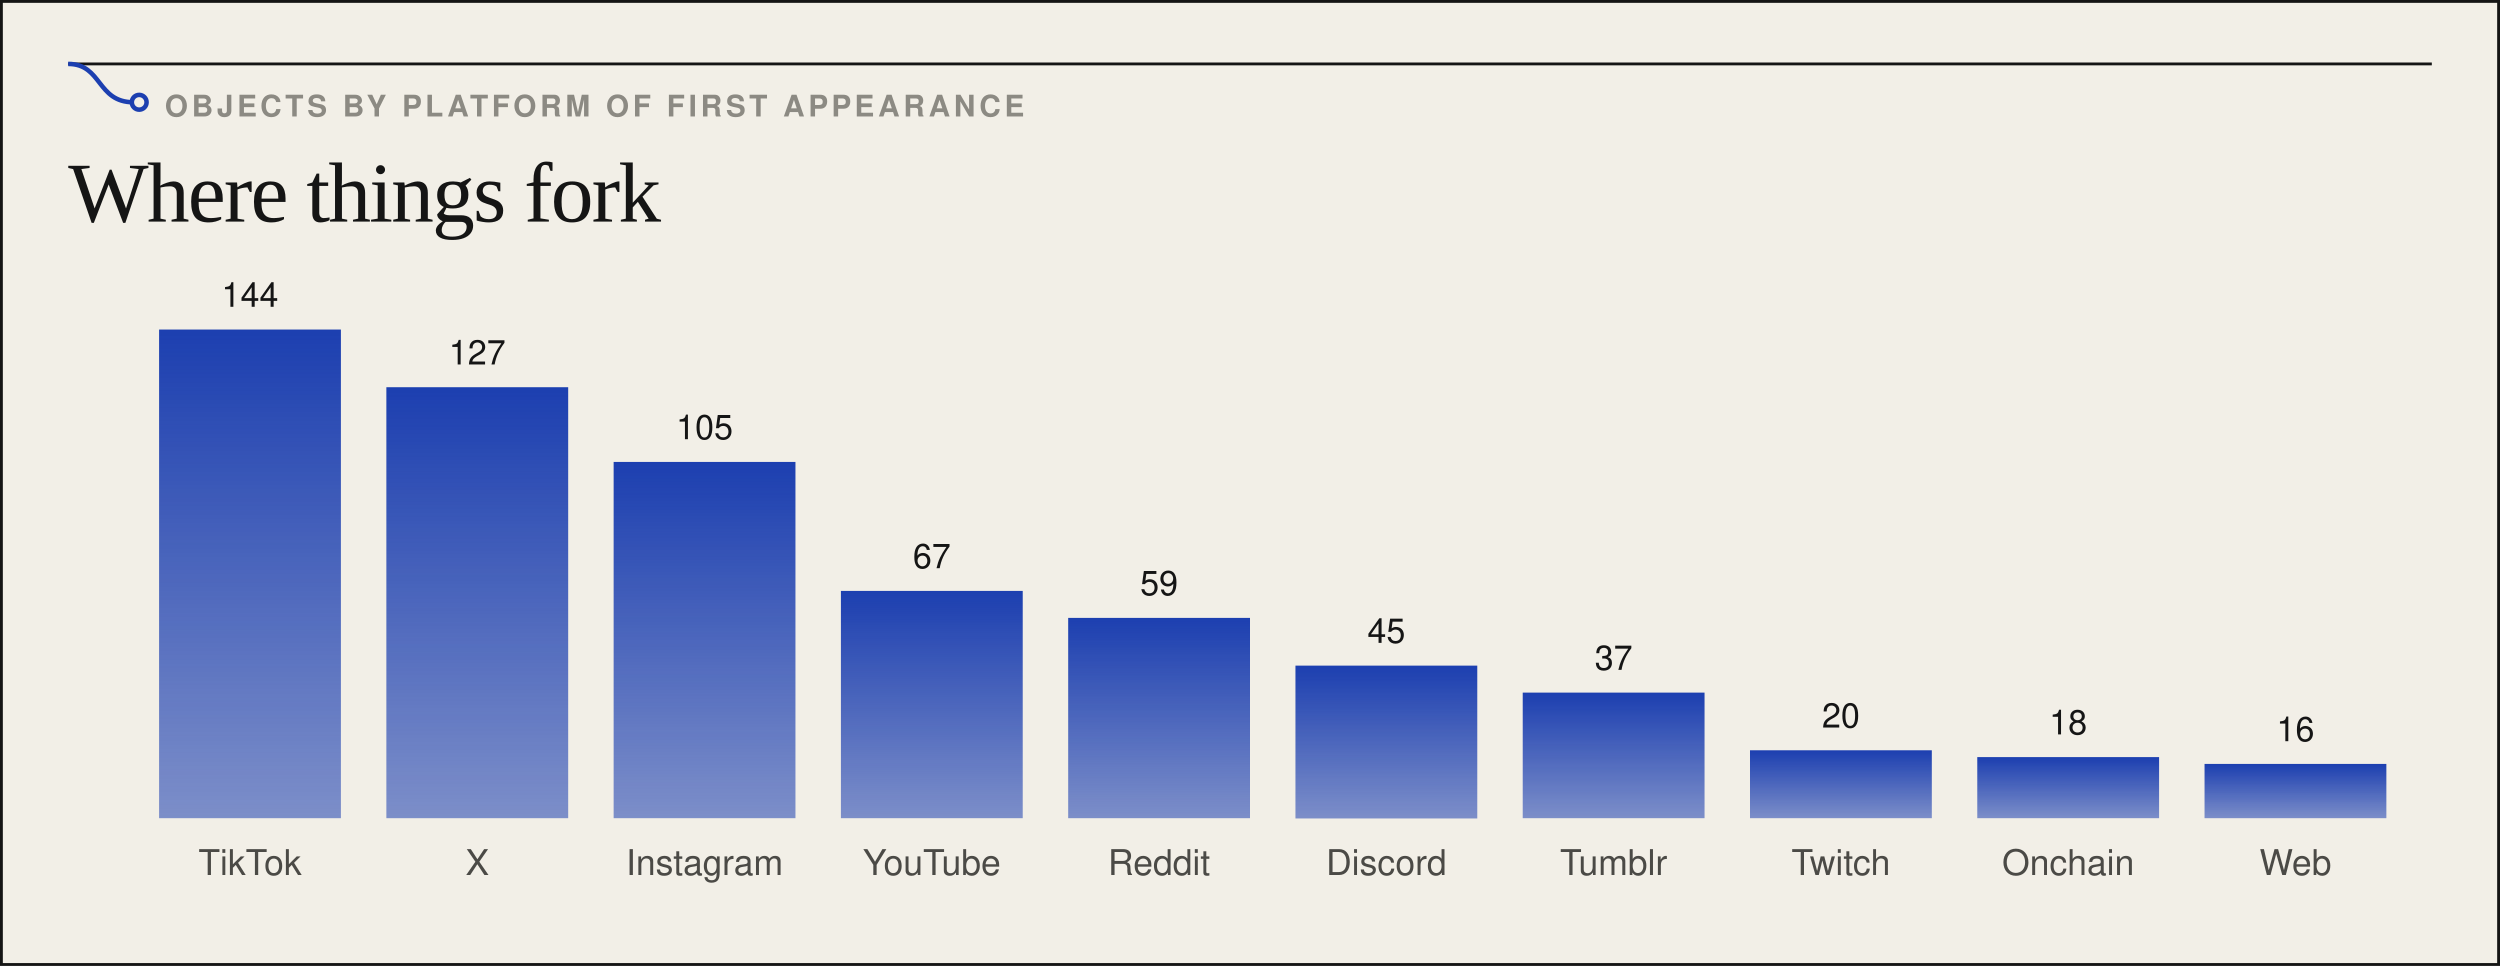
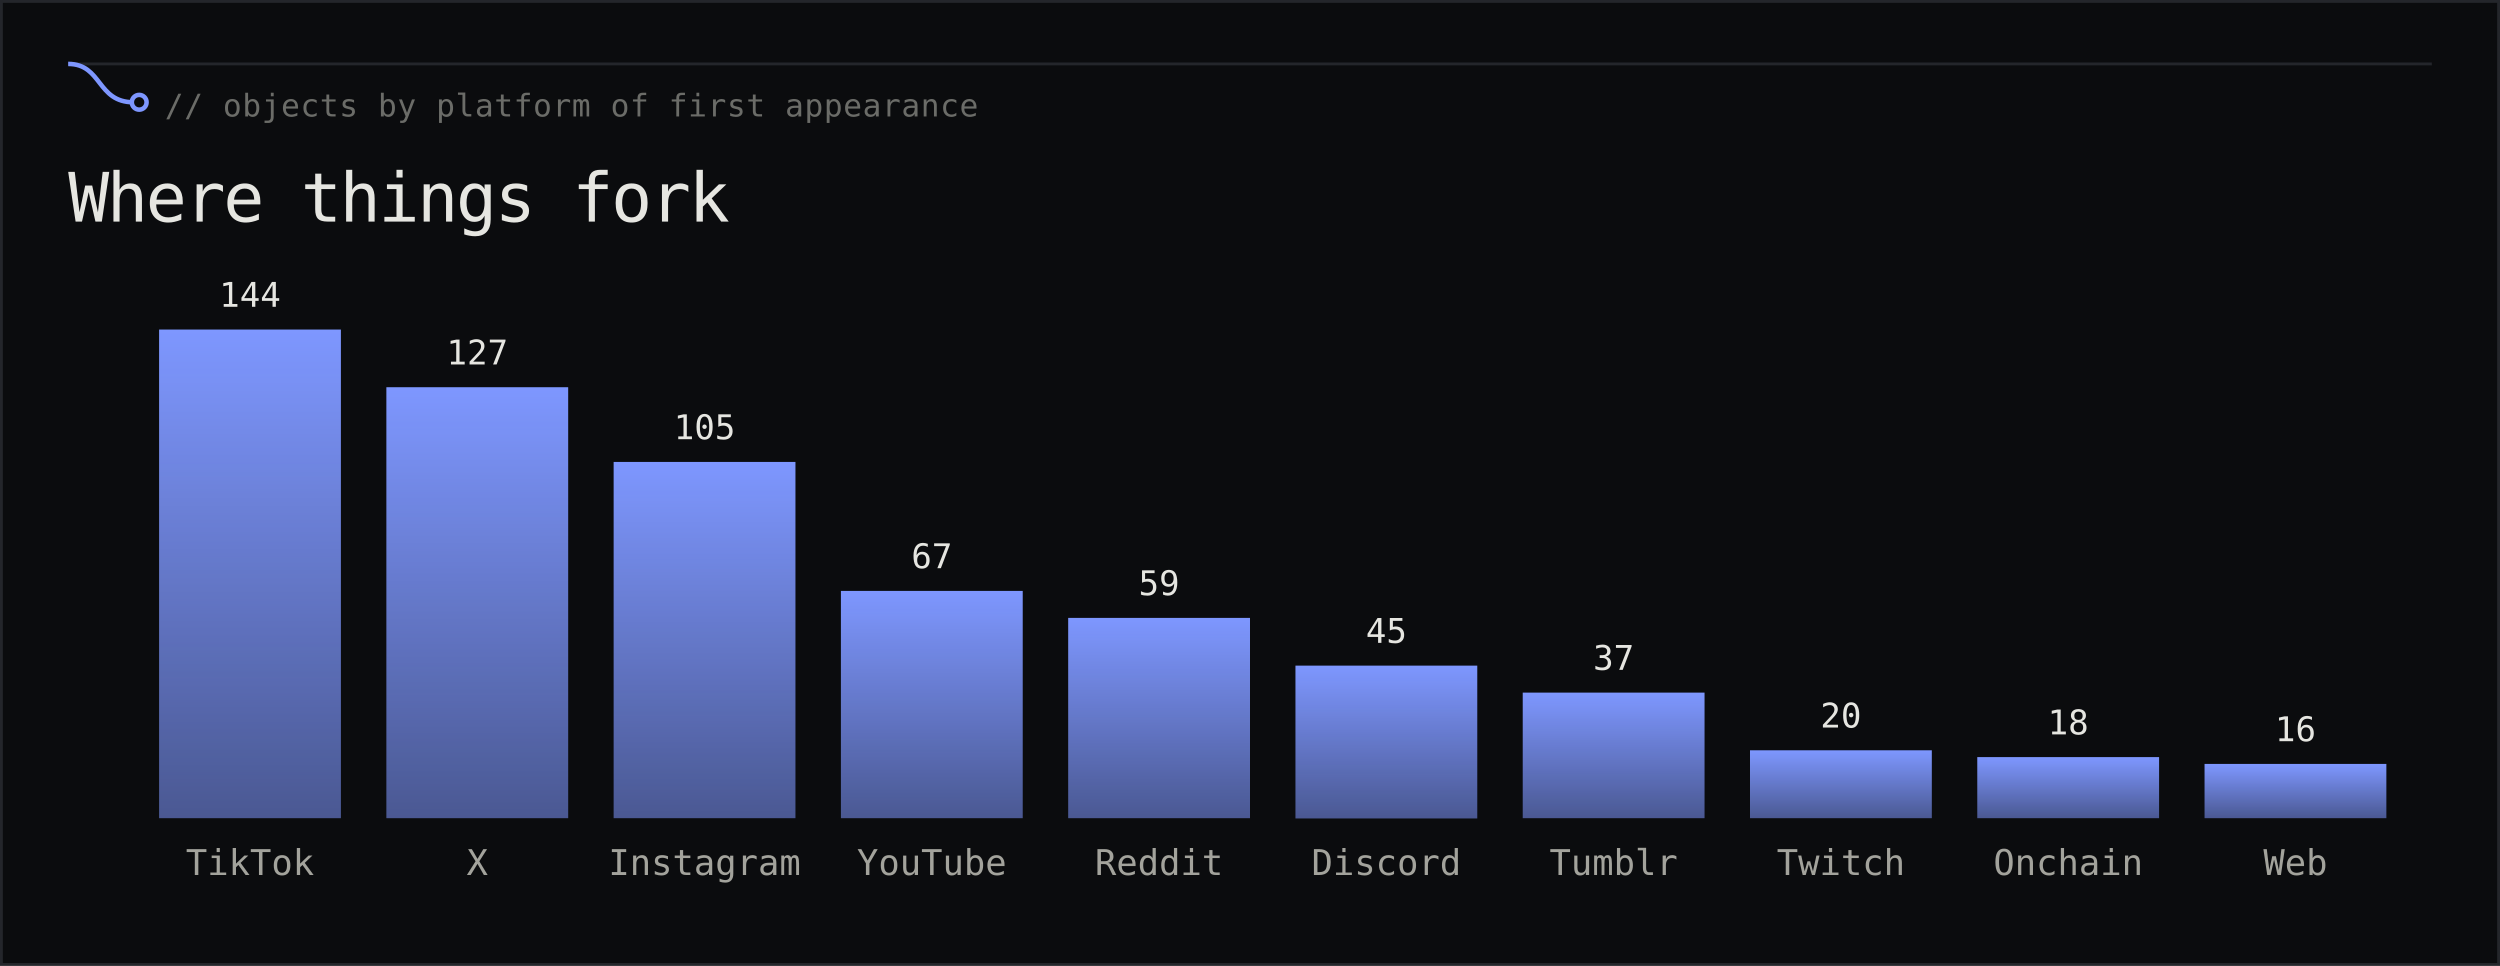
<svg xmlns="http://www.w3.org/2000/svg" width="880" height="340" viewBox="0 0 880 340" role="img" aria-label="Where things fork">
-   <rect x=".5" y=".5" width="879" height="339" fill="#F2EFE7" stroke="#151515" />
-   <path d="M24 22.5H856" stroke="#151515" stroke-width="1" />
-   <path d="M24 22.5C36 22.5 34 36 47 36" fill="none" stroke="#1C3FB0" stroke-width="1.6" />
-   <circle cx="49" cy="36" r="2.6" fill="#F2EFE7" stroke="#1C3FB0" stroke-width="1.6" />
-   <text x="58" y="41" fill="#8C8A83" font-family="'Helvetica Neue', Helvetica, Arial, sans-serif" font-size="10.5" font-weight="700" letter-spacing="1.3">OBJECTS BY PLATFORM OF FIRST APPEARANCE</text>
-   <text x="24" y="78" fill="#151515" font-family="Georgia, 'Times New Roman', serif" font-size="30" letter-spacing="-.6">Where things fork</text>
+   <rect x=".5" y=".5" width="879" height="339" fill="#0B0C0E" stroke="#24262B" />
+   <path d="M24 22.5H856" stroke="#24262B" stroke-width="1" />
+   <path d="M24 22.5C36 22.5 34 36 47 36" fill="none" stroke="#7E97FF" stroke-width="1.6" />
+   <circle cx="49" cy="36" r="2.6" fill="#0B0C0E" stroke="#7E97FF" stroke-width="1.6" />
+   <text x="58" y="41" fill="#6B6C68" font-family="'JetBrains Mono', ui-monospace, SFMono-Regular, Menlo, Consolas, monospace" font-size="11" letter-spacing=".2">// objects by platform of first appearance</text>
+   <text x="24" y="78" fill="#E6E6E1" font-family="'JetBrains Mono', ui-monospace, SFMono-Regular, Menlo, Consolas, monospace" font-size="24" font-weight="500" letter-spacing="-.8">Where things fork</text>
  <defs>
    <linearGradient id="pg" x1="0" y1="0" x2="0" y2="1">
-       <stop offset="0" stop-color="#1C3FB0" />
-       <stop offset="1" stop-color="#1C3FB0" stop-opacity=".55" />
+       <stop offset="0" stop-color="#7E97FF" />
+       <stop offset="1" stop-color="#7E97FF" stop-opacity=".55" />
    </linearGradient>
  </defs>
  <rect x="56.0" y="116.0" width="64.0" height="172.0" fill="url(#pg)" />
-   <text x="88.0" y="108.0" fill="#151515" font-family="'Helvetica Neue', Helvetica, Arial, sans-serif" font-size="12" text-anchor="middle">144</text>
-   <text x="88.0" y="308" fill="#4B4A46" font-family="'Helvetica Neue', Helvetica, Arial, sans-serif" font-size="12.5" text-anchor="middle">TikTok</text>
+   <text x="88.0" y="108.0" fill="#E6E6E1" font-family="'JetBrains Mono', ui-monospace, SFMono-Regular, Menlo, Consolas, monospace" font-size="12" text-anchor="middle">144</text>
+   <text x="88.0" y="308" fill="#A3A39C" font-family="'JetBrains Mono', ui-monospace, SFMono-Regular, Menlo, Consolas, monospace" font-size="12.5" text-anchor="middle">TikTok</text>
  <rect x="136.0" y="136.3" width="64.0" height="151.7" fill="url(#pg)" />
-   <text x="168.0" y="128.3" fill="#151515" font-family="'Helvetica Neue', Helvetica, Arial, sans-serif" font-size="12" text-anchor="middle">127</text>
-   <text x="168.0" y="308" fill="#4B4A46" font-family="'Helvetica Neue', Helvetica, Arial, sans-serif" font-size="12.5" text-anchor="middle">X</text>
+   <text x="168.0" y="128.3" fill="#E6E6E1" font-family="'JetBrains Mono', ui-monospace, SFMono-Regular, Menlo, Consolas, monospace" font-size="12" text-anchor="middle">127</text>
+   <text x="168.0" y="308" fill="#A3A39C" font-family="'JetBrains Mono', ui-monospace, SFMono-Regular, Menlo, Consolas, monospace" font-size="12.5" text-anchor="middle">X</text>
  <rect x="216.0" y="162.6" width="64.0" height="125.4" fill="url(#pg)" />
-   <text x="248.0" y="154.6" fill="#151515" font-family="'Helvetica Neue', Helvetica, Arial, sans-serif" font-size="12" text-anchor="middle">105</text>
-   <text x="248.0" y="308" fill="#4B4A46" font-family="'Helvetica Neue', Helvetica, Arial, sans-serif" font-size="12.5" text-anchor="middle">Instagram</text>
+   <text x="248.0" y="154.6" fill="#E6E6E1" font-family="'JetBrains Mono', ui-monospace, SFMono-Regular, Menlo, Consolas, monospace" font-size="12" text-anchor="middle">105</text>
+   <text x="248.0" y="308" fill="#A3A39C" font-family="'JetBrains Mono', ui-monospace, SFMono-Regular, Menlo, Consolas, monospace" font-size="12.5" text-anchor="middle">Instagram</text>
  <rect x="296.0" y="208.0" width="64.0" height="80.0" fill="url(#pg)" />
-   <text x="328.0" y="200.0" fill="#151515" font-family="'Helvetica Neue', Helvetica, Arial, sans-serif" font-size="12" text-anchor="middle">67</text>
-   <text x="328.0" y="308" fill="#4B4A46" font-family="'Helvetica Neue', Helvetica, Arial, sans-serif" font-size="12.5" text-anchor="middle">YouTube</text>
+   <text x="328.0" y="200.0" fill="#E6E6E1" font-family="'JetBrains Mono', ui-monospace, SFMono-Regular, Menlo, Consolas, monospace" font-size="12" text-anchor="middle">67</text>
+   <text x="328.0" y="308" fill="#A3A39C" font-family="'JetBrains Mono', ui-monospace, SFMono-Regular, Menlo, Consolas, monospace" font-size="12.5" text-anchor="middle">YouTube</text>
  <rect x="376.0" y="217.5" width="64.0" height="70.5" fill="url(#pg)" />
-   <text x="408.0" y="209.5" fill="#151515" font-family="'Helvetica Neue', Helvetica, Arial, sans-serif" font-size="12" text-anchor="middle">59</text>
-   <text x="408.0" y="308" fill="#4B4A46" font-family="'Helvetica Neue', Helvetica, Arial, sans-serif" font-size="12.5" text-anchor="middle">Reddit</text>
+   <text x="408.0" y="209.5" fill="#E6E6E1" font-family="'JetBrains Mono', ui-monospace, SFMono-Regular, Menlo, Consolas, monospace" font-size="12" text-anchor="middle">59</text>
+   <text x="408.0" y="308" fill="#A3A39C" font-family="'JetBrains Mono', ui-monospace, SFMono-Regular, Menlo, Consolas, monospace" font-size="12.5" text-anchor="middle">Reddit</text>
  <rect x="456.0" y="234.3" width="64.0" height="53.8" fill="url(#pg)" />
-   <text x="488.0" y="226.3" fill="#151515" font-family="'Helvetica Neue', Helvetica, Arial, sans-serif" font-size="12" text-anchor="middle">45</text>
-   <text x="488.0" y="308" fill="#4B4A46" font-family="'Helvetica Neue', Helvetica, Arial, sans-serif" font-size="12.5" text-anchor="middle">Discord</text>
+   <text x="488.0" y="226.3" fill="#E6E6E1" font-family="'JetBrains Mono', ui-monospace, SFMono-Regular, Menlo, Consolas, monospace" font-size="12" text-anchor="middle">45</text>
+   <text x="488.0" y="308" fill="#A3A39C" font-family="'JetBrains Mono', ui-monospace, SFMono-Regular, Menlo, Consolas, monospace" font-size="12.5" text-anchor="middle">Discord</text>
  <rect x="536.0" y="243.8" width="64.0" height="44.2" fill="url(#pg)" />
-   <text x="568.0" y="235.8" fill="#151515" font-family="'Helvetica Neue', Helvetica, Arial, sans-serif" font-size="12" text-anchor="middle">37</text>
-   <text x="568.0" y="308" fill="#4B4A46" font-family="'Helvetica Neue', Helvetica, Arial, sans-serif" font-size="12.5" text-anchor="middle">Tumblr</text>
+   <text x="568.0" y="235.8" fill="#E6E6E1" font-family="'JetBrains Mono', ui-monospace, SFMono-Regular, Menlo, Consolas, monospace" font-size="12" text-anchor="middle">37</text>
+   <text x="568.0" y="308" fill="#A3A39C" font-family="'JetBrains Mono', ui-monospace, SFMono-Regular, Menlo, Consolas, monospace" font-size="12.5" text-anchor="middle">Tumblr</text>
  <rect x="616.0" y="264.1" width="64.0" height="23.9" fill="url(#pg)" />
-   <text x="648.0" y="256.1" fill="#151515" font-family="'Helvetica Neue', Helvetica, Arial, sans-serif" font-size="12" text-anchor="middle">20</text>
-   <text x="648.0" y="308" fill="#4B4A46" font-family="'Helvetica Neue', Helvetica, Arial, sans-serif" font-size="12.5" text-anchor="middle">Twitch</text>
+   <text x="648.0" y="256.1" fill="#E6E6E1" font-family="'JetBrains Mono', ui-monospace, SFMono-Regular, Menlo, Consolas, monospace" font-size="12" text-anchor="middle">20</text>
+   <text x="648.0" y="308" fill="#A3A39C" font-family="'JetBrains Mono', ui-monospace, SFMono-Regular, Menlo, Consolas, monospace" font-size="12.5" text-anchor="middle">Twitch</text>
  <rect x="696.0" y="266.5" width="64.0" height="21.5" fill="url(#pg)" />
-   <text x="728.0" y="258.5" fill="#151515" font-family="'Helvetica Neue', Helvetica, Arial, sans-serif" font-size="12" text-anchor="middle">18</text>
-   <text x="728.0" y="308" fill="#4B4A46" font-family="'Helvetica Neue', Helvetica, Arial, sans-serif" font-size="12.5" text-anchor="middle">Onchain</text>
+   <text x="728.0" y="258.5" fill="#E6E6E1" font-family="'JetBrains Mono', ui-monospace, SFMono-Regular, Menlo, Consolas, monospace" font-size="12" text-anchor="middle">18</text>
+   <text x="728.0" y="308" fill="#A3A39C" font-family="'JetBrains Mono', ui-monospace, SFMono-Regular, Menlo, Consolas, monospace" font-size="12.5" text-anchor="middle">Onchain</text>
  <rect x="776.0" y="268.9" width="64.0" height="19.1" fill="url(#pg)" />
-   <text x="808.0" y="260.9" fill="#151515" font-family="'Helvetica Neue', Helvetica, Arial, sans-serif" font-size="12" text-anchor="middle">16</text>
-   <text x="808.0" y="308" fill="#4B4A46" font-family="'Helvetica Neue', Helvetica, Arial, sans-serif" font-size="12.5" text-anchor="middle">Web</text>
+   <text x="808.0" y="260.9" fill="#E6E6E1" font-family="'JetBrains Mono', ui-monospace, SFMono-Regular, Menlo, Consolas, monospace" font-size="12" text-anchor="middle">16</text>
+   <text x="808.0" y="308" fill="#A3A39C" font-family="'JetBrains Mono', ui-monospace, SFMono-Regular, Menlo, Consolas, monospace" font-size="12.5" text-anchor="middle">Web</text>
</svg>
